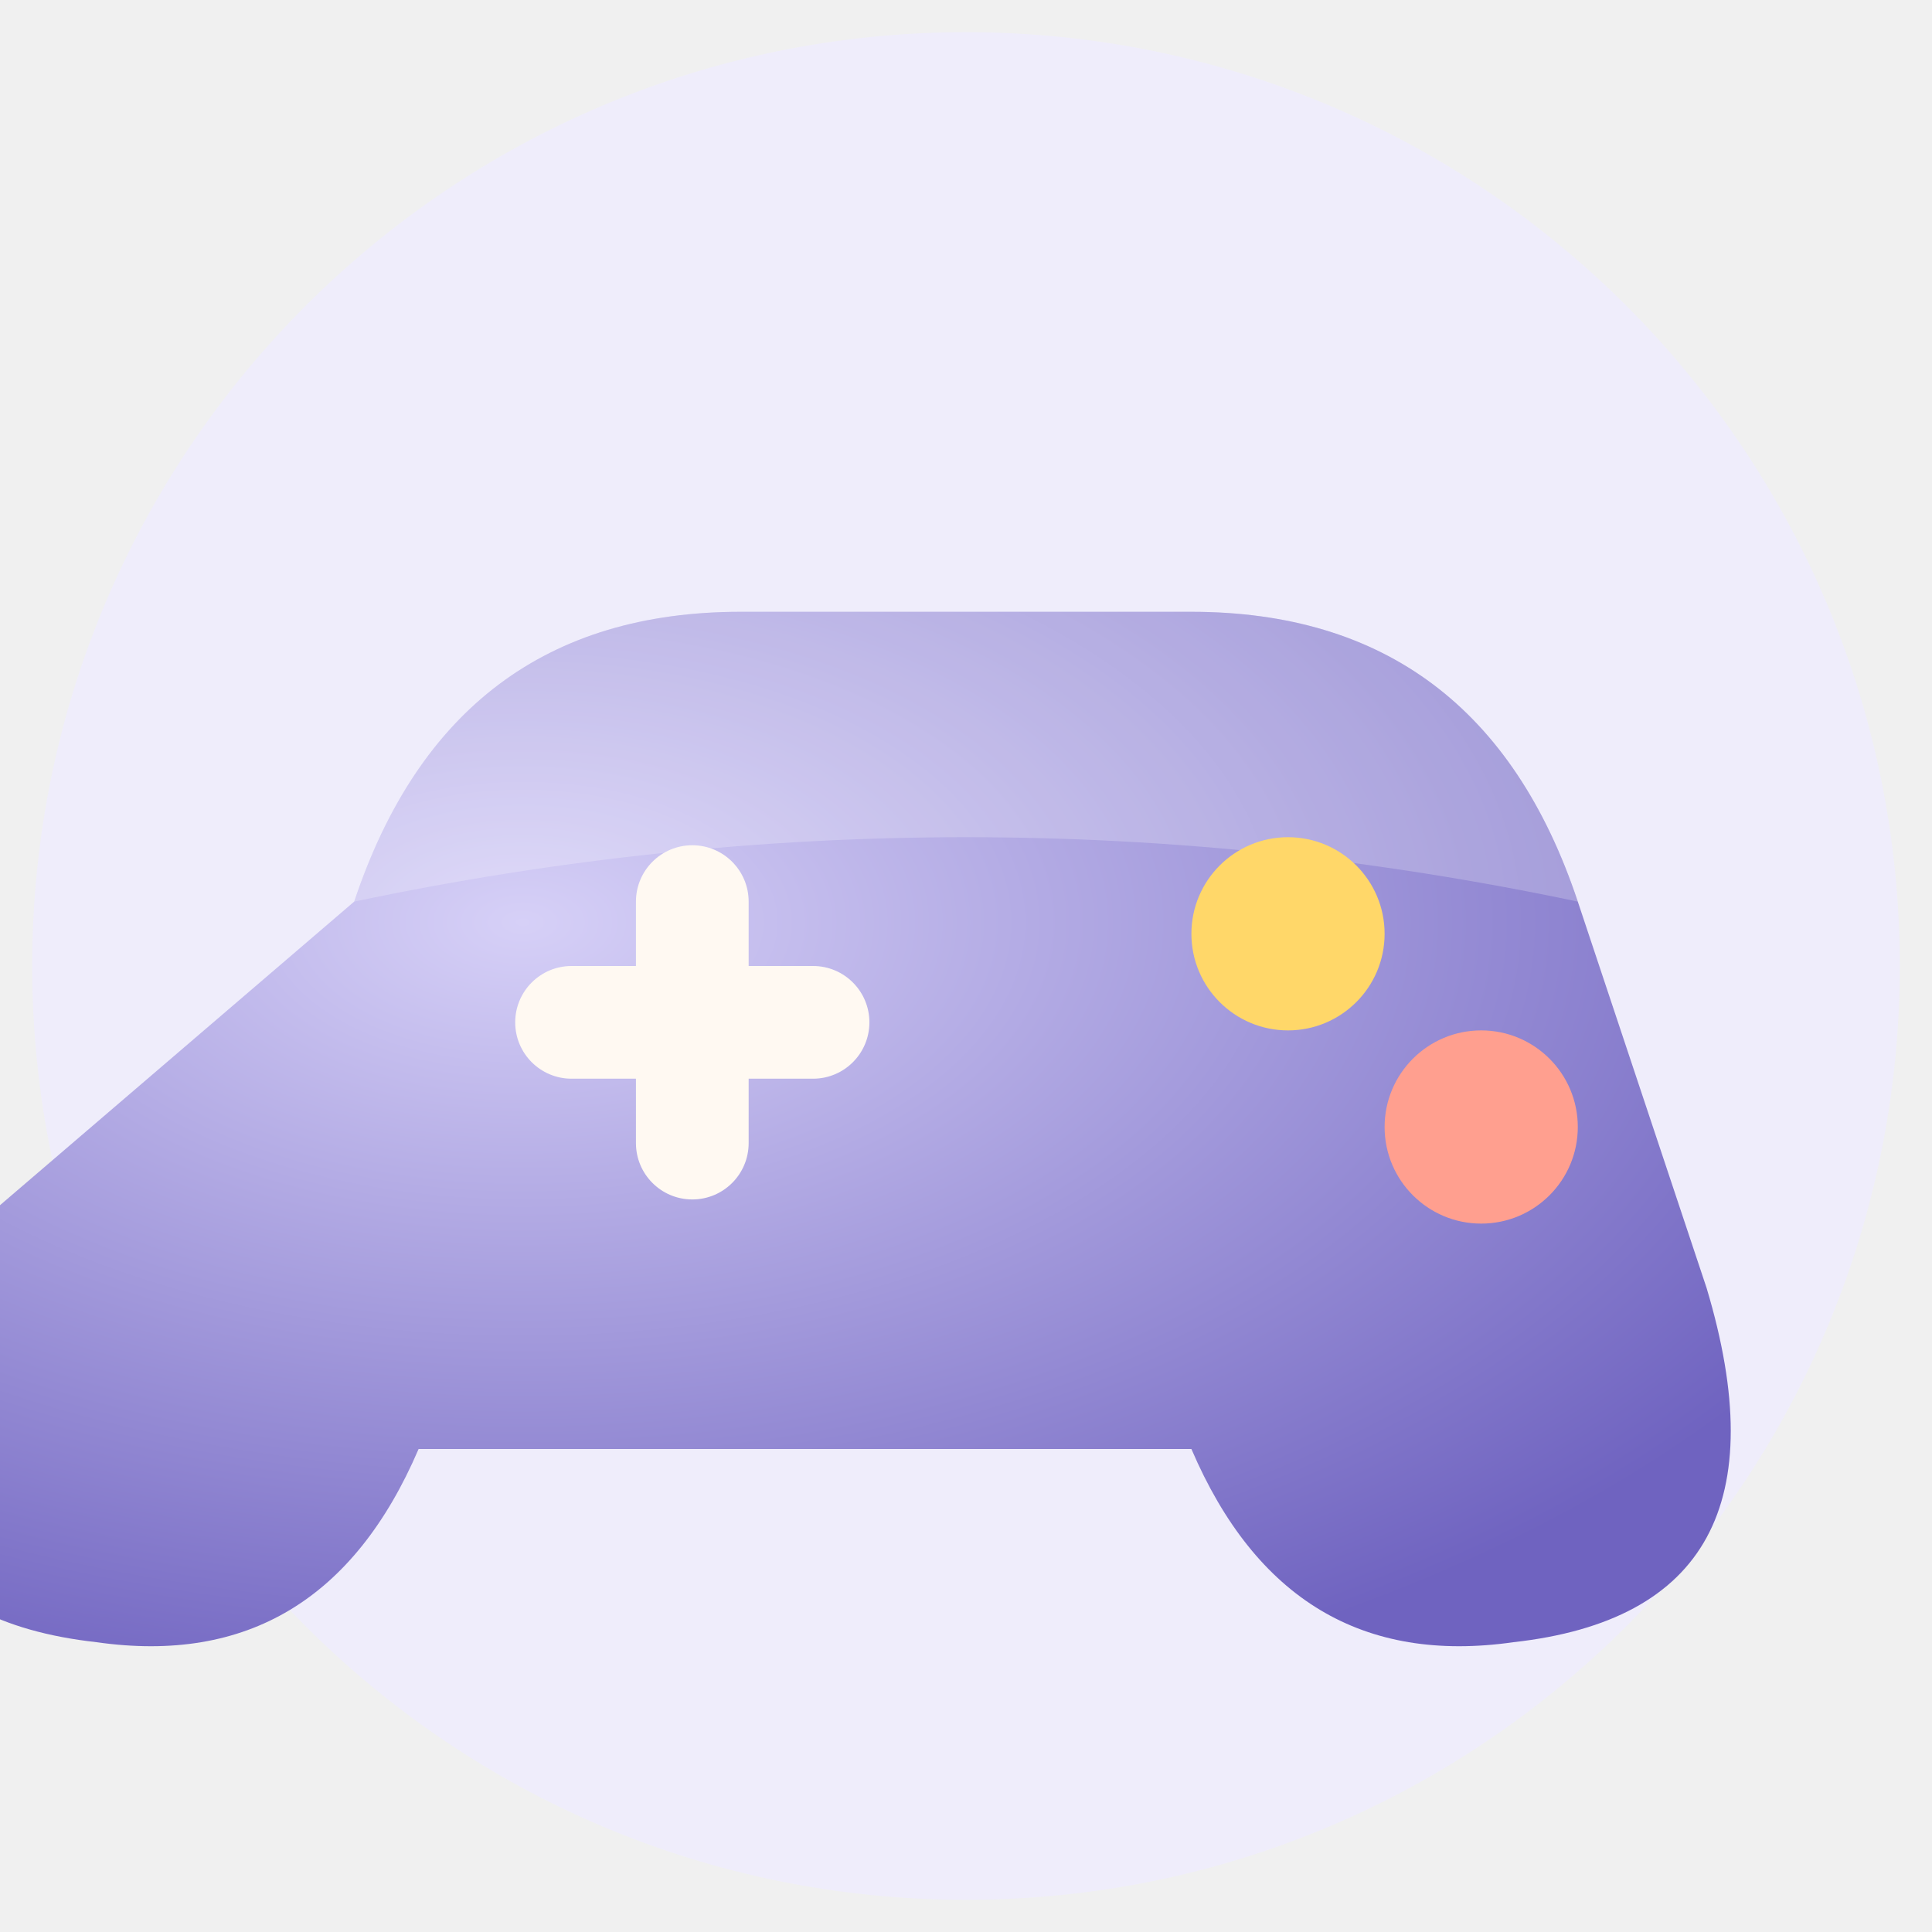
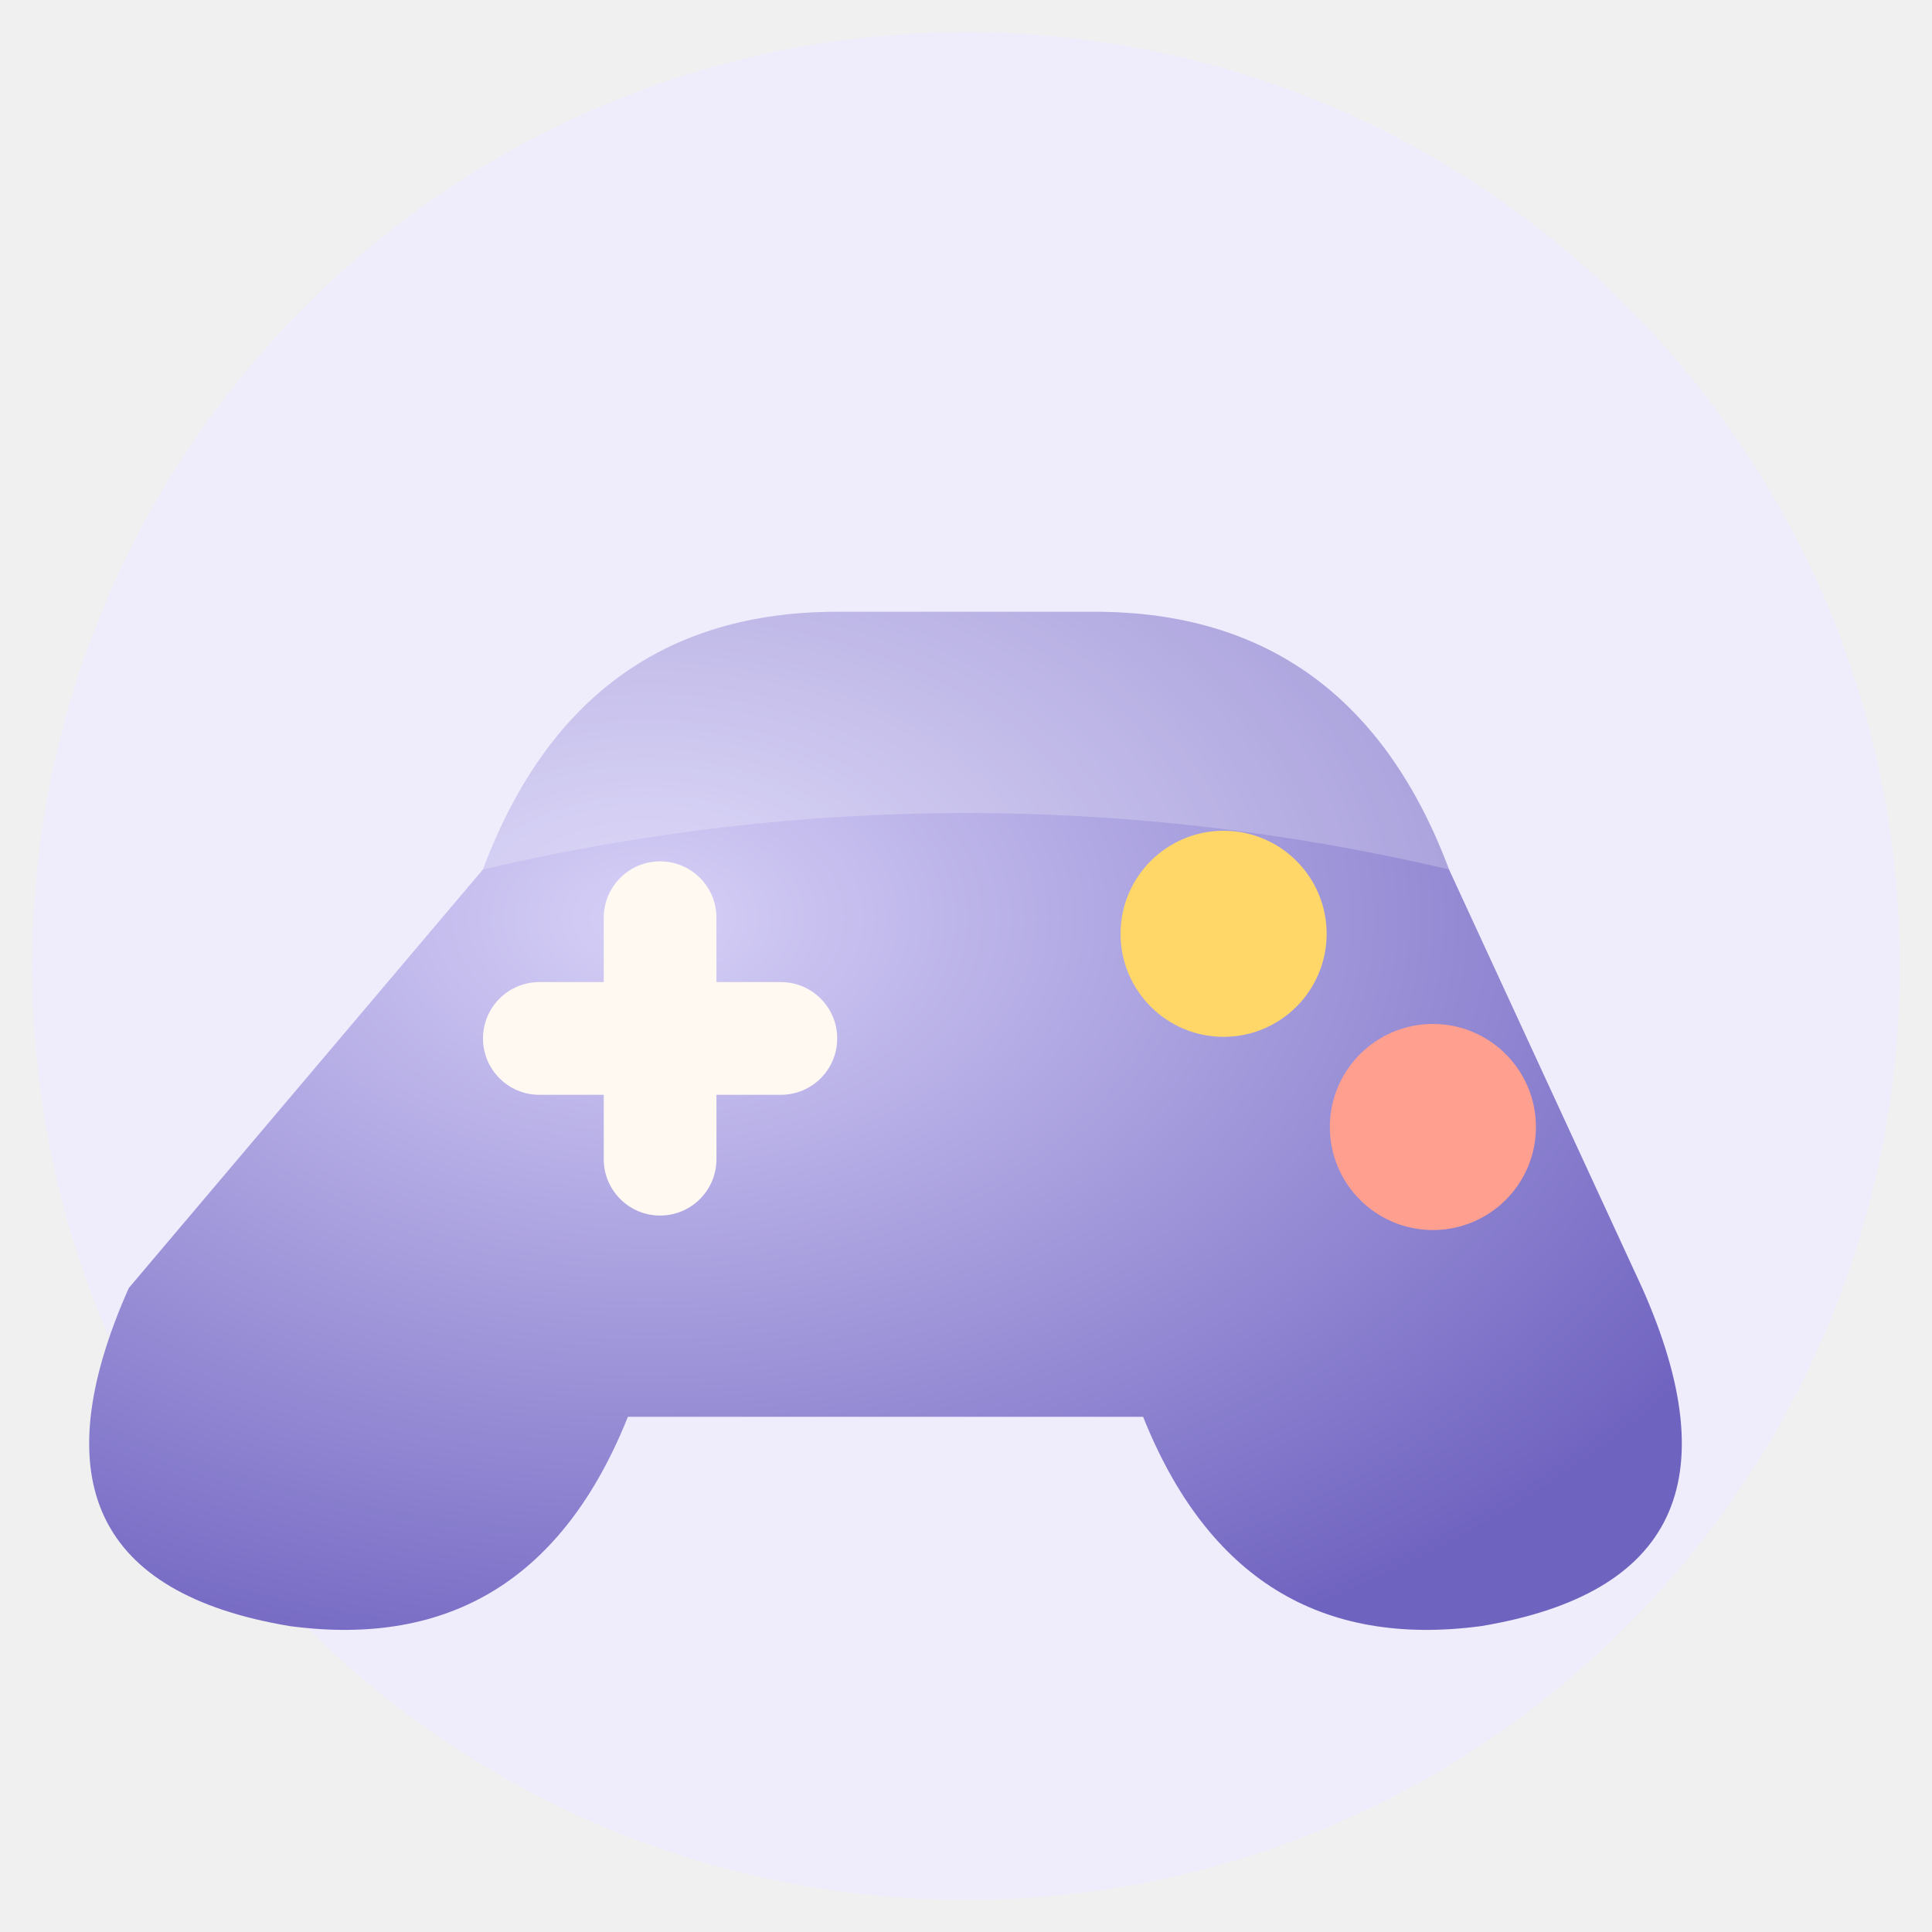
<svg xmlns="http://www.w3.org/2000/svg" viewBox="0 0 120 120" width="120" height="120">
  <defs>
    <radialGradient id="lavenderBall" cx="0.35" cy="0.3" r="0.8">
      <stop offset="0" stop-color="#D6D0F7" />
      <stop offset="1" stop-color="#6F63C0" />
    </radialGradient>
  </defs>
  <g id="quiz-controller">
    <circle cx="60" cy="60" r="58" fill="#EFEDFB" />
-     <path d="M 22 56 q 6 -18 24 -18 h 28 q 18 0 24 18 l 8 24 q 6 20 -12 22 q -14 2 -20 -12 h -48 q -6 14 -20 12 q -18 -2 -12 -22 Z" fill="url(#lavenderBall)" />
-     <path d="M 22 56 q 6 -18 24 -18 h 28 q 18 0 24 18 q -38 -8 -76 0 Z" fill="#FFFFFF" opacity="0.22" />
-     <rect x="32" y="60" width="22" height="7" rx="3.5" fill="#FFF9F2" />
-     <rect x="39.5" y="52.5" width="7" height="22" rx="3.5" fill="#FFF9F2" />
-     <circle cx="80" cy="58" r="6" fill="#FFD769" />
-     <circle cx="92" cy="70" r="6" fill="#FF9F8F" />
+     <path d="M 30 54 q 6 -16 22 -16 h 16 q 16 0 22 16 l 12 26 q 8 18 -10 21 q -15 2 -21 -13 h -32 q -6 15 -21 13 q -18 -3 -10 -21 Z" fill="url(#lavenderBall)" />
+     <path d="M 30 54 q 6 -16 22 -16 h 16 q 16 0 22 16 q -30 -7 -60 0 Z" fill="#FFFFFF" opacity="0.22" />
+     <rect x="30" y="61" width="22" height="7" rx="3.5" fill="#FFF9F2" />
+     <rect x="37.5" y="53.5" width="7" height="22" rx="3.5" fill="#FFF9F2" />
+     <circle cx="76" cy="58" r="6.4" fill="#FFD769" />
+     <circle cx="89" cy="70" r="6.4" fill="#FF9F8F" />
  </g>
</svg>
